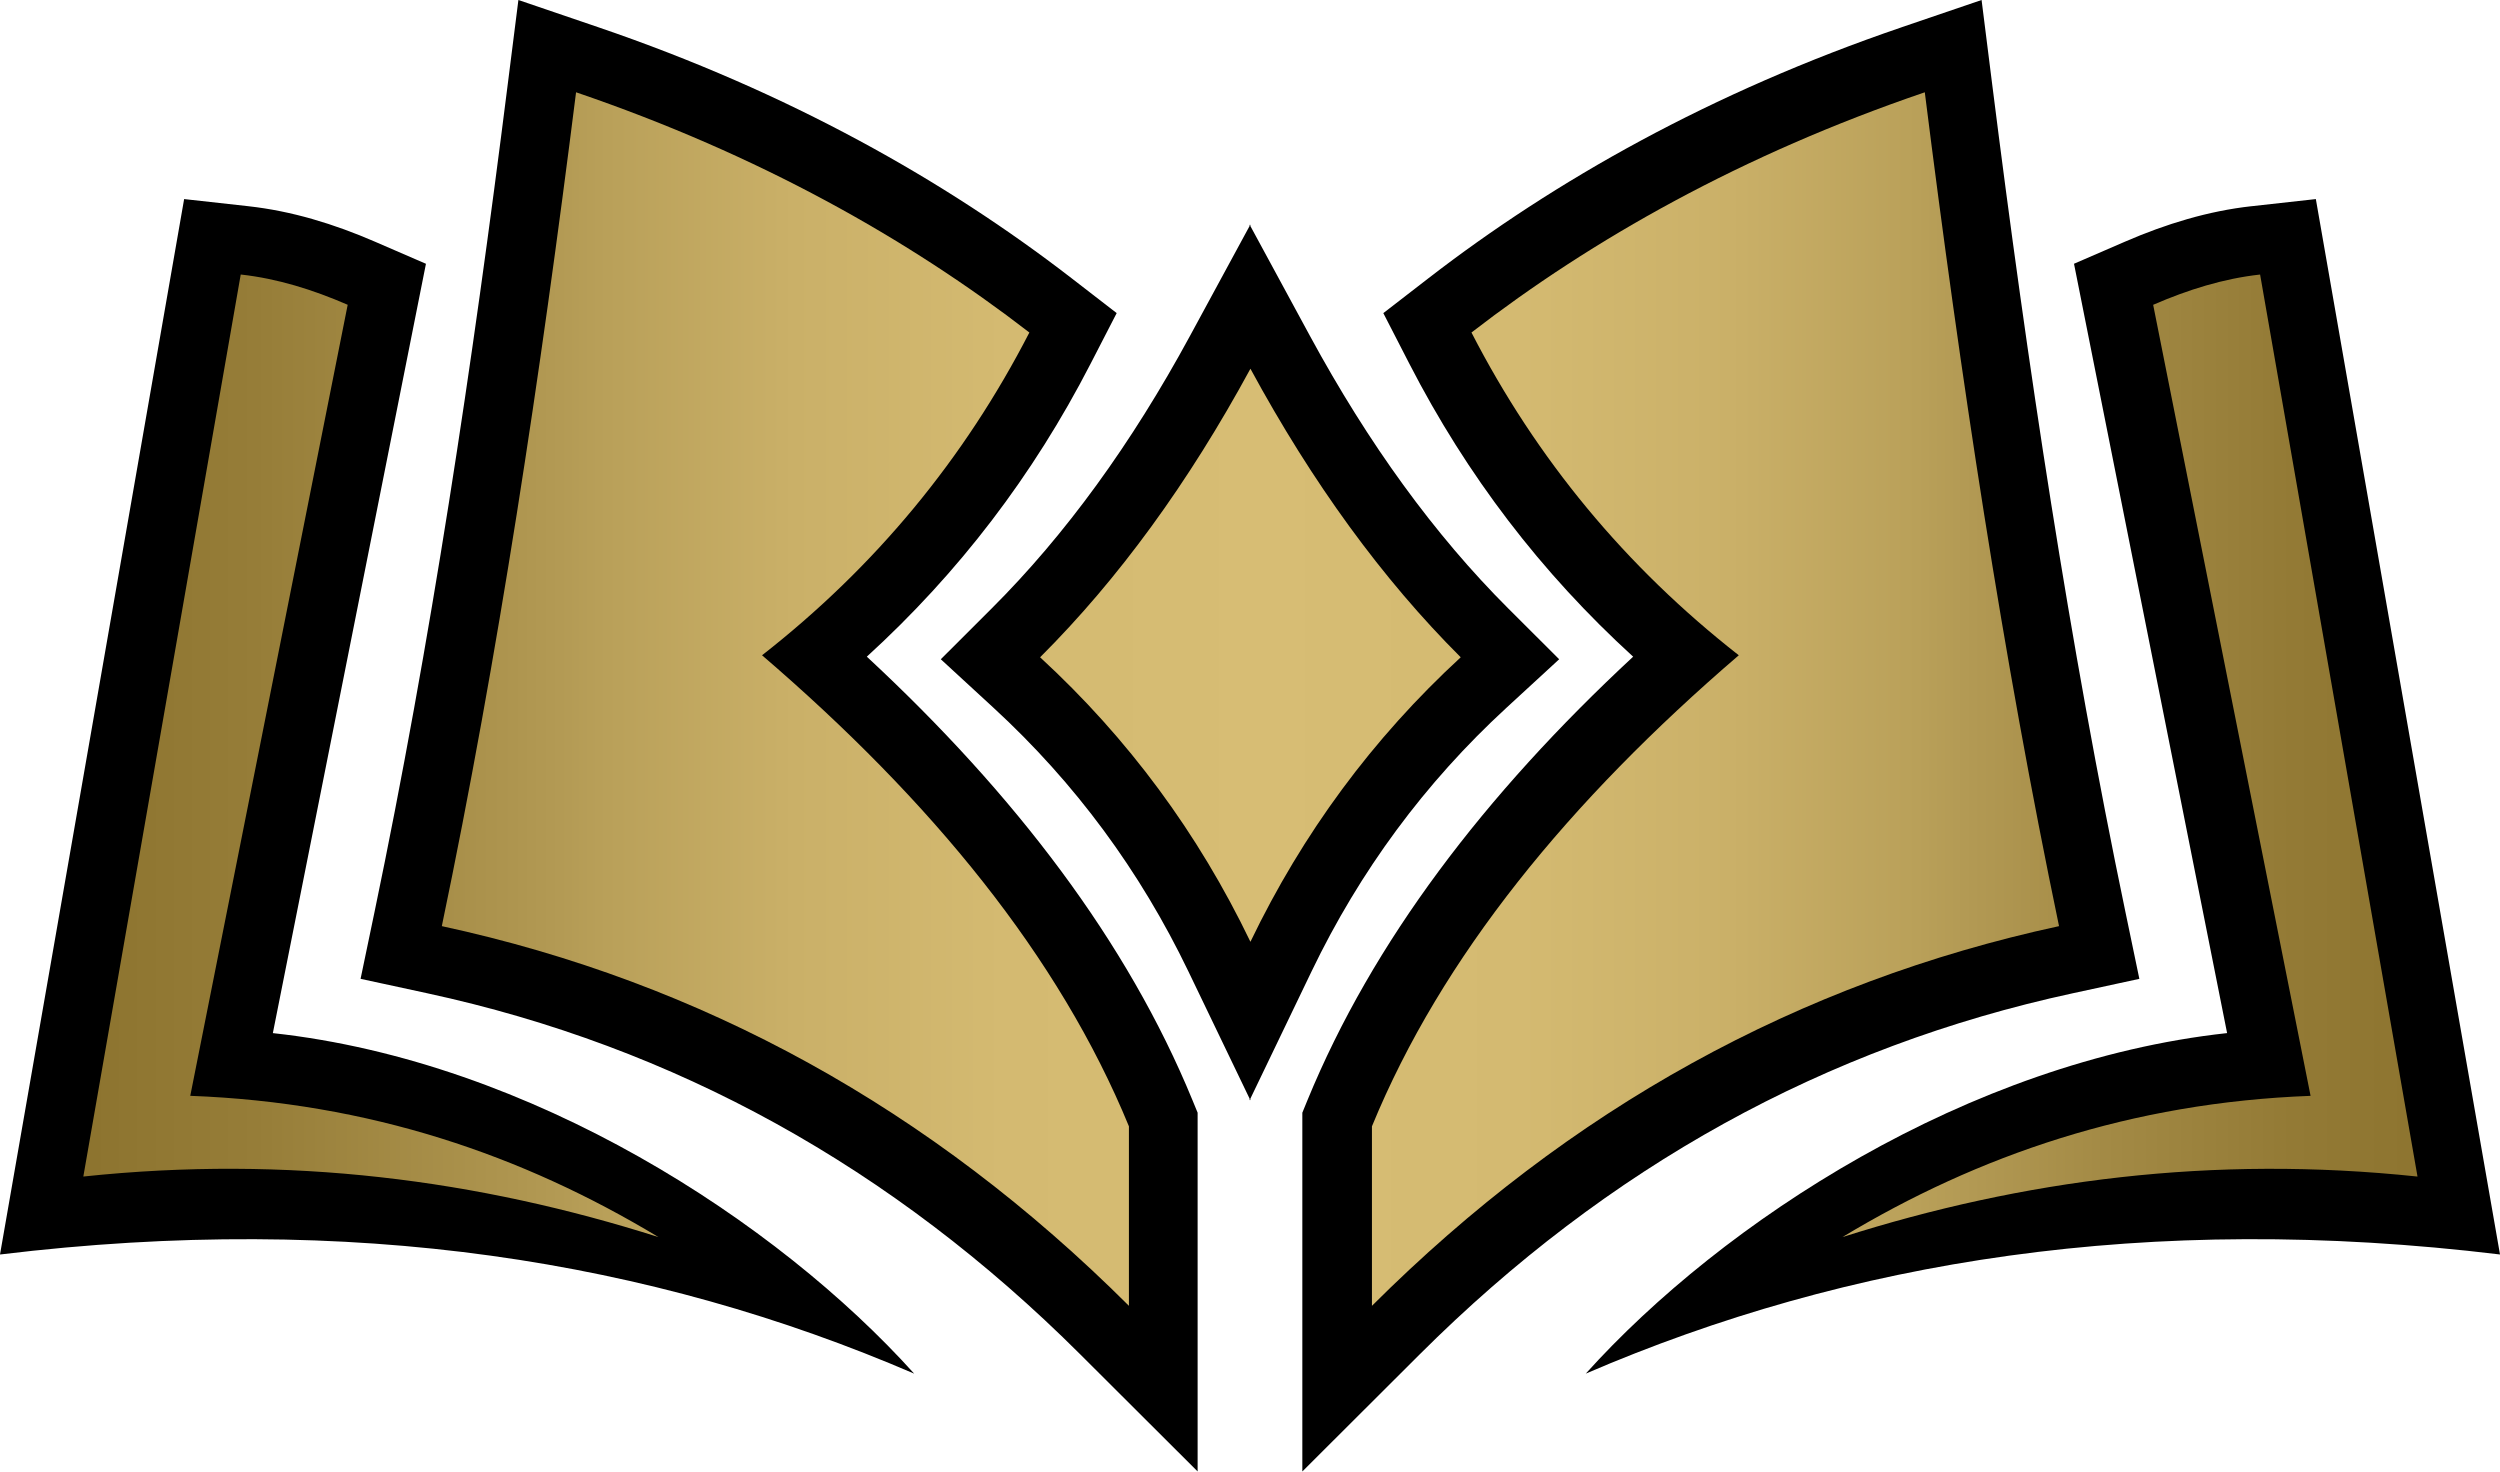
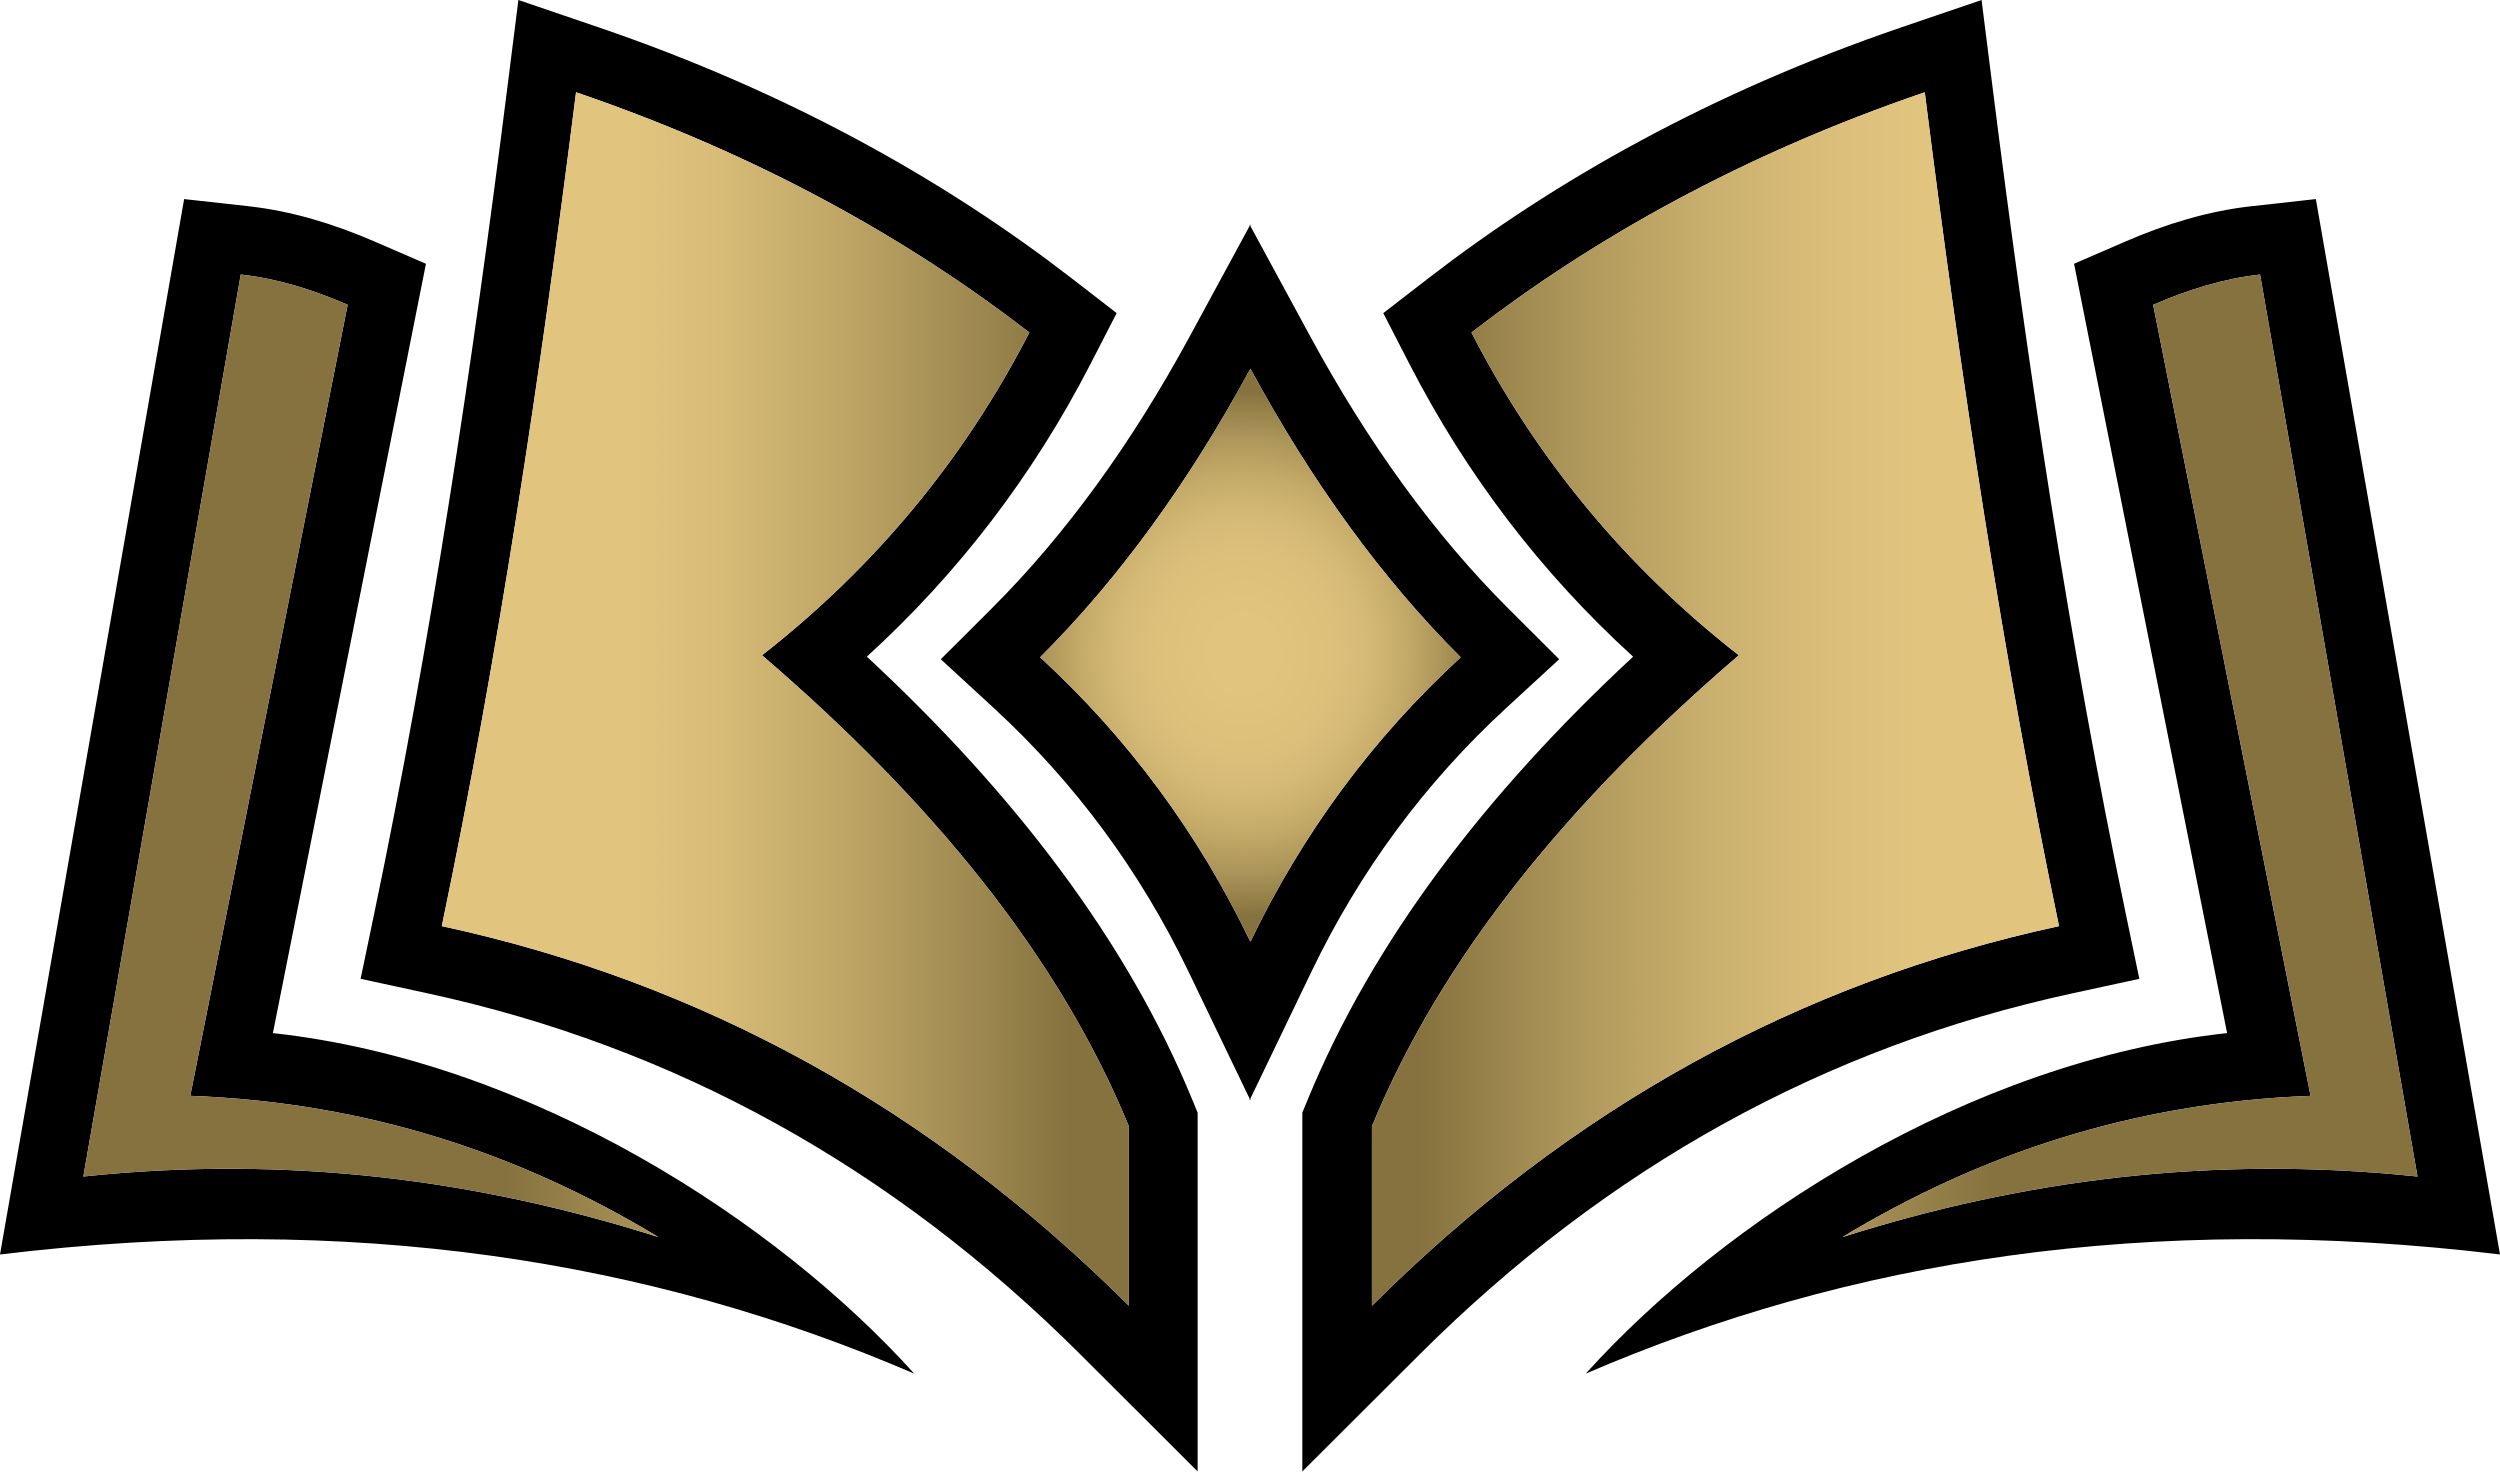
- <svg xmlns="http://www.w3.org/2000/svg" id="Layer_2" data-name="Layer 2" viewBox="0 0 1080.35 635.88" version="1.1" width="1080.35" height="635.88">
-   <defs id="defs15">
-     <style id="style1">
-       .cls-1, .cls-2 {
-         fill-rule: evenodd;
-         stroke-width: 0px;
-       }
- 
-       .cls-2 {
-         fill: url(#linear-gradient);
-       }
-     </style>
-     <linearGradient id="linear-gradient" x1="-414.02" y1="859.88" x2="-413.02" y2="859.88" gradientTransform="matrix(1008.69,0,0,-524.42,417658.38,451238.69)" gradientUnits="userSpaceOnUse">
-       <stop offset="0" stop-color="#8d742f" id="stop1" />
-       <stop offset=".07" stop-color="#967d38" id="stop2" />
-       <stop offset=".18" stop-color="#ae954f" id="stop3" />
-       <stop offset=".2" stop-color="#b39a54" id="stop4" />
-       <stop offset=".22" stop-color="#b9a059" id="stop5" />
-       <stop offset=".3" stop-color="#cab068" id="stop6" />
-       <stop offset=".39" stop-color="#d4ba71" id="stop7" />
-       <stop offset=".5" stop-color="#d7bd74" id="stop8" />
-       <stop offset=".61" stop-color="#d4ba71" id="stop9" />
-       <stop offset=".7" stop-color="#cab068" id="stop10" />
-       <stop offset=".78" stop-color="#b9a059" id="stop11" />
-       <stop offset=".8" stop-color="#b39a54" id="stop12" />
-       <stop offset=".86" stop-color="#a38a45" id="stop13" />
-       <stop offset=".94" stop-color="#937a35" id="stop14" />
-       <stop offset="1" stop-color="#8d742f" id="stop15" />
+ <svg xmlns="http://www.w3.org/2000/svg" id="Layer_2" width="1080.36" height="635.88" viewBox="0 0 1080.36 635.88">
+   <defs>
+     <style>.cls-1{fill:url(#linear-gradient-3);}.cls-1,.cls-2,.cls-3,.cls-4{fill-rule:evenodd;}.cls-2{fill:url(#linear-gradient-2);}.cls-3{fill:url(#radial-gradient);}.cls-4{fill:url(#linear-gradient);}</style>
+     <radialGradient id="radial-gradient" cx="537.249" cy="282.498" fx="537.249" fy="282.498" r="120.209" gradientTransform="translate(0 -27.52223) scale(1 1.09742)" gradientUnits="userSpaceOnUse">
+       <stop offset=".116" stop-color="#e1c47e" />
+       <stop offset=".311" stop-color="#ddc17b" />
+       <stop offset=".457" stop-color="#d4b875" />
+       <stop offset=".588" stop-color="#c4aa69" />
+       <stop offset=".709" stop-color="#ad965a" />
+       <stop offset=".823" stop-color="#907c45" />
+       <stop offset=".86" stop-color="#85723e" />
+     </radialGradient>
+     <linearGradient id="linear-gradient" x1="190.483" y1="302.09" x2="487.403" y2="302.09" gradientUnits="userSpaceOnUse">
+       <stop offset=".284" stop-color="#e1c47e" />
+       <stop offset=".397" stop-color="#d8bc77" />
+       <stop offset=".577" stop-color="#c0a767" />
+       <stop offset=".801" stop-color="#9a854d" />
+       <stop offset=".913" stop-color="#85723e" />
+     </linearGradient>
+     <linearGradient id="linear-gradient-2" x1="592.433" y1="302.09" x2="889.353" y2="302.09" gradientUnits="userSpaceOnUse">
+       <stop offset=".07" stop-color="#85723e" />
+       <stop offset=".097" stop-color="#8a7641" />
+       <stop offset=".305" stop-color="#af985b" />
+       <stop offset=".498" stop-color="#cab06e" />
+       <stop offset=".669" stop-color="#dbbe79" />
+       <stop offset=".8" stop-color="#e1c47e" />
+     </linearGradient>
+     <linearGradient id="linear-gradient-3" x1="38.26" y1="326.615" x2="1041.597" y2="326.615" gradientUnits="userSpaceOnUse">
+       <stop offset=".18" stop-color="#85723e" />
+       <stop offset=".191" stop-color="#8c7843" />
+       <stop offset=".244" stop-color="#ab9358" />
+       <stop offset=".299" stop-color="#c2a969" />
+       <stop offset=".357" stop-color="#d3b874" />
+       <stop offset=".421" stop-color="#ddc17b" />
+       <stop offset=".5" stop-color="#e1c47e" />
+       <stop offset=".579" stop-color="#ddc17b" />
+       <stop offset=".643" stop-color="#d3b874" />
+       <stop offset=".701" stop-color="#c2a969" />
+       <stop offset=".756" stop-color="#ab9358" />
+       <stop offset=".809" stop-color="#8c7843" />
+       <stop offset=".82" stop-color="#85723e" />
    </linearGradient>
  </defs>
-   <g id="Layer_1-2" data-name="Layer 1" transform="translate(-0.01)">
-     <g id="g16">
-       <path class="cls-1" d="M 540,474.74 513.6,419.86 C 492.68,376.36 464.64,338.34 429.37,305.88 L 406.57,284.89 428.49,263 c 32,-31.93 60.52,-71.29 85.76,-117.84 L 539.99,97.7 v -0.68 l 0.18,0.35 0.19,-0.35 v 0.68 l 25.73,47.46 c 25.25,46.55 53.77,85.91 85.76,117.84 l 21.94,21.89 -22.81,20.99 c -35.27,32.46 -63.3,70.48 -84.23,113.98 l -26.39,54.88 v 0.77 l -0.19,-0.38 -0.18,0.38 v -0.77 0 z M 258.53,11.76 c 82.45,28.12 150,66.34 204.48,108.42 l 19.56,15.12 -11.32,21.97 c -24.72,48.06 -56.9,90.25 -96.65,126.5 64.25,59.66 112.64,123.29 140.72,191.65 l 2.23,5.42 V 635.87 L 466.86,585.3 C 385.56,504.19 291.42,452.33 184.64,429.23 l -28.81,-6.24 6.02,-28.86 C 186.08,277.91 204.1,158.29 219.46,36.16 L 224.03,0 Z M 107.32,89.11 c 18.76,2.08 36.95,7.63 54.76,15.35 l 22,9.53 -66.16,332.46 c 111.86,12.2 217.96,81.44 277.15,147.16 C 281.63,544.75 152.2,523.67 0.01,542.12 l 79.57,-456.09 27.73,3.08 v 0 z M 821.83,11.76 856.33,0 l 4.55,36.17 c 15.37,122.14 33.38,241.75 57.62,357.97 l 6.01,28.86 -28.81,6.24 C 788.92,452.34 694.78,504.2 613.48,585.31 L 562.8,635.88 V 480.85 l 2.22,-5.42 C 593.11,407.07 641.5,343.44 705.76,283.78 666,247.53 633.82,205.34 609.1,157.28 l -11.3,-21.97 19.56,-15.12 C 671.84,78.11 739.38,39.89 821.83,11.77 v 0 z m 151.21,77.35 27.74,-3.08 79.58,456.08 c -152.2,-18.44 -281.64,2.63 -395.08,51.49 59.2,-65.71 165.29,-134.95 277.15,-147.16 l -66.16,-332.46 22,-9.53 c 17.82,-7.72 36.01,-13.27 54.76,-15.35 z" id="path15" />
-       <path class="cls-2" d="m 540.37,406.99 c -22.57,-46.92 -52.84,-87.94 -90.89,-122.95 33.88,-33.82 64.15,-75.42 90.89,-124.7 26.72,49.28 57,90.89 90.88,124.7 -38.04,35.02 -68.3,76.03 -90.88,122.95 z M 248.95,39.88 c 78.97,26.93 143.7,63.49 195.89,103.81 -28.12,54.65 -66.56,101.2 -115.52,139.48 73.28,62.92 128.41,130.21 158.54,203.56 V 564.3 C 402.34,478.98 303.25,424.52 190.94,400.22 215.34,283.23 233.48,162.82 248.95,39.88 Z m -144.91,78.75 c 15.84,1.75 31.18,6.55 46.22,13.08 L 82.23,473.55 c 77.41,2.9 143.52,25.58 202.32,61.04 C 206.8,509.86 124.61,499.05 36.02,508.43 Z M 831.79,39.88 C 847.25,162.82 865.4,283.23 889.8,400.22 777.48,424.52 678.41,478.98 592.88,564.3 V 486.73 C 623,413.39 678.13,346.09 751.41,283.17 702.46,244.89 664,198.34 635.89,143.69 688.08,103.37 752.81,66.81 831.79,39.88 Z m 144.9,78.75 68.02,389.81 c -88.6,-9.38 -170.77,1.43 -248.53,26.16 58.81,-35.46 124.91,-58.14 202.32,-61.04 L 930.48,131.72 c 15.04,-6.53 30.37,-11.33 46.21,-13.08 v 0 z" id="path16" style="fill:url(#linear-gradient)" />
-     </g>
+   <g id="Layer_2_copy_3">
+     <path d="M374.6,283.77c39.74-36.25,71.93-78.44,96.66-126.5l11.3-21.97-19.56-15.12c-54.48-42.08-122.03-80.3-204.47-108.42L224.02,0l-4.56,36.16c-15.36,122.13-33.37,241.75-57.61,357.97l-6.01,28.86,28.8,6.24c106.78,23.1,200.92,74.96,282.23,156.07l50.68,50.57v-155.03l-2.23-5.42c-28.08-68.36-76.46-131.99-140.72-191.65ZM487.84,564.3c-85.52-85.32-184.61-139.78-296.92-164.08,24.4-116.99,42.54-237.4,58.01-360.34h.01c78.98,26.93,143.71,63.49,195.9,103.81-28.13,54.65-66.58,101.2-115.54,139.48,73.3,62.92,128.41,130.21,158.54,203.56v77.57ZM650.99,305.88l22.8-20.99-21.94-21.89c-31.99-31.93-60.5-71.29-85.75-117.84l-25.74-47.46v-.68l-.19.35-.18-.35v.68l-25.74,47.46c-25.25,46.55-53.76,85.91-85.75,117.84l-21.94,21.89,22.8,20.99c35.27,32.46,63.31,70.48,84.24,113.98l26.39,54.88v.77l.18-.38.19.38v-.77l26.39-54.88c20.93-43.5,48.97-81.52,84.24-113.98ZM449.47,284.04c33.88-33.82,64.15-75.42,90.89-124.7,26.74,49.28,57.01,90.89,90.89,124.7-38.05,35.02-68.32,76.03-90.89,122.95-22.57-46.92-52.84-87.94-90.89-122.95ZM117.93,446.45L184.07,113.99l-22-9.53c-17.81-7.72-36-13.27-54.76-15.35h-.01l-27.73-3.08L0,542.12c152.2-18.45,281.63,2.63,395.08,51.49-59.21-65.72-165.29-134.96-277.15-147.16ZM36.01,508.43L104.04,118.63c15.84,1.75,31.16,6.55,46.21,13.08l-68.02,341.84c77.4,2.9,143.51,25.58,202.31,61.04-77.75-24.73-159.92-35.54-248.53-26.16ZM1000.78,86.03l-27.73,3.08v-.01c-18.76,2.08-36.95,7.63-54.76,15.35l-22,9.53,66.14,332.46c-111.86,12.21-217.94,81.45-277.15,147.16,113.45-48.86,242.88-69.93,395.08-51.49l-79.58-456.08ZM796.18,534.6c58.8-35.46,124.91-58.14,202.31-61.04l-68.02-341.84c15.05-6.53,30.37-11.33,46.21-13.08l-0-.01,68.03,389.81c-88.61-9.38-170.78,1.43-248.53,26.16ZM924.5,423l-6.01-28.86c-24.24-116.22-42.25-235.83-57.61-357.97l-4.56-36.17-34.5,11.76-.01.01c-82.44,28.12-149.99,66.34-204.47,108.42l-19.56,15.12,11.3,21.97c24.73,48.06,56.9,90.25,96.66,126.5-64.26,59.66-112.64,123.29-140.72,191.65l-2.23,5.42v155.03l50.68-50.57c81.31-81.11,175.45-132.97,282.23-156.07l28.8-6.24ZM592.87,564.3v-77.57c30.13-73.34,85.25-140.64,158.54-203.56-48.96-38.28-87.41-84.83-115.54-139.48,52.19-40.32,116.92-76.88,195.9-103.81h.01c15.47,122.94,33.61,243.35,58.01,360.34-112.31,24.3-211.39,78.76-296.92,164.08Z" />
+     <path class="cls-3" d="M540.36,406.99c-22.57-46.92-52.84-87.94-90.89-122.95,33.88-33.82,64.15-75.42,90.89-124.7,26.74,49.28,57.01,90.89,90.89,124.7-38.05,35.02-68.32,76.03-90.89,122.95Z" />
+     <path class="cls-4" d="M248.94,39.88c78.98,26.93,143.71,63.49,195.9,103.81-28.13,54.65-66.58,101.2-115.54,139.48,73.3,62.92,128.41,130.21,158.54,203.56v77.57c-85.52-85.32-184.61-139.78-296.92-164.08,24.4-116.99,42.54-237.4,58.01-360.34h.01Z" />
+     <path class="cls-2" d="M831.78,39.88c15.47,122.94,33.61,243.35,58.01,360.34-112.31,24.3-211.39,78.76-296.92,164.08v-77.57c30.13-73.34,85.25-140.64,158.54-203.56-48.96-38.28-87.41-84.83-115.54-139.48,52.19-40.32,116.92-76.88,195.9-103.81h.01Z" />
+     <path class="cls-1" d="M104.04,118.63c15.84,1.75,31.16,6.55,46.21,13.08l-68.02,341.84c77.4,2.9,143.51,25.58,202.31,61.04-77.75-24.73-159.92-35.54-248.53-26.16L104.04,118.63ZM976.68,118.63l68.03,389.81c-88.61-9.38-170.78,1.43-248.53,26.16,58.8-35.46,124.91-58.14,202.31-61.04l-68.02-341.84c15.05-6.53,30.37-11.33,46.21-13.08h0l-0-.01Z" />
  </g>
</svg>
